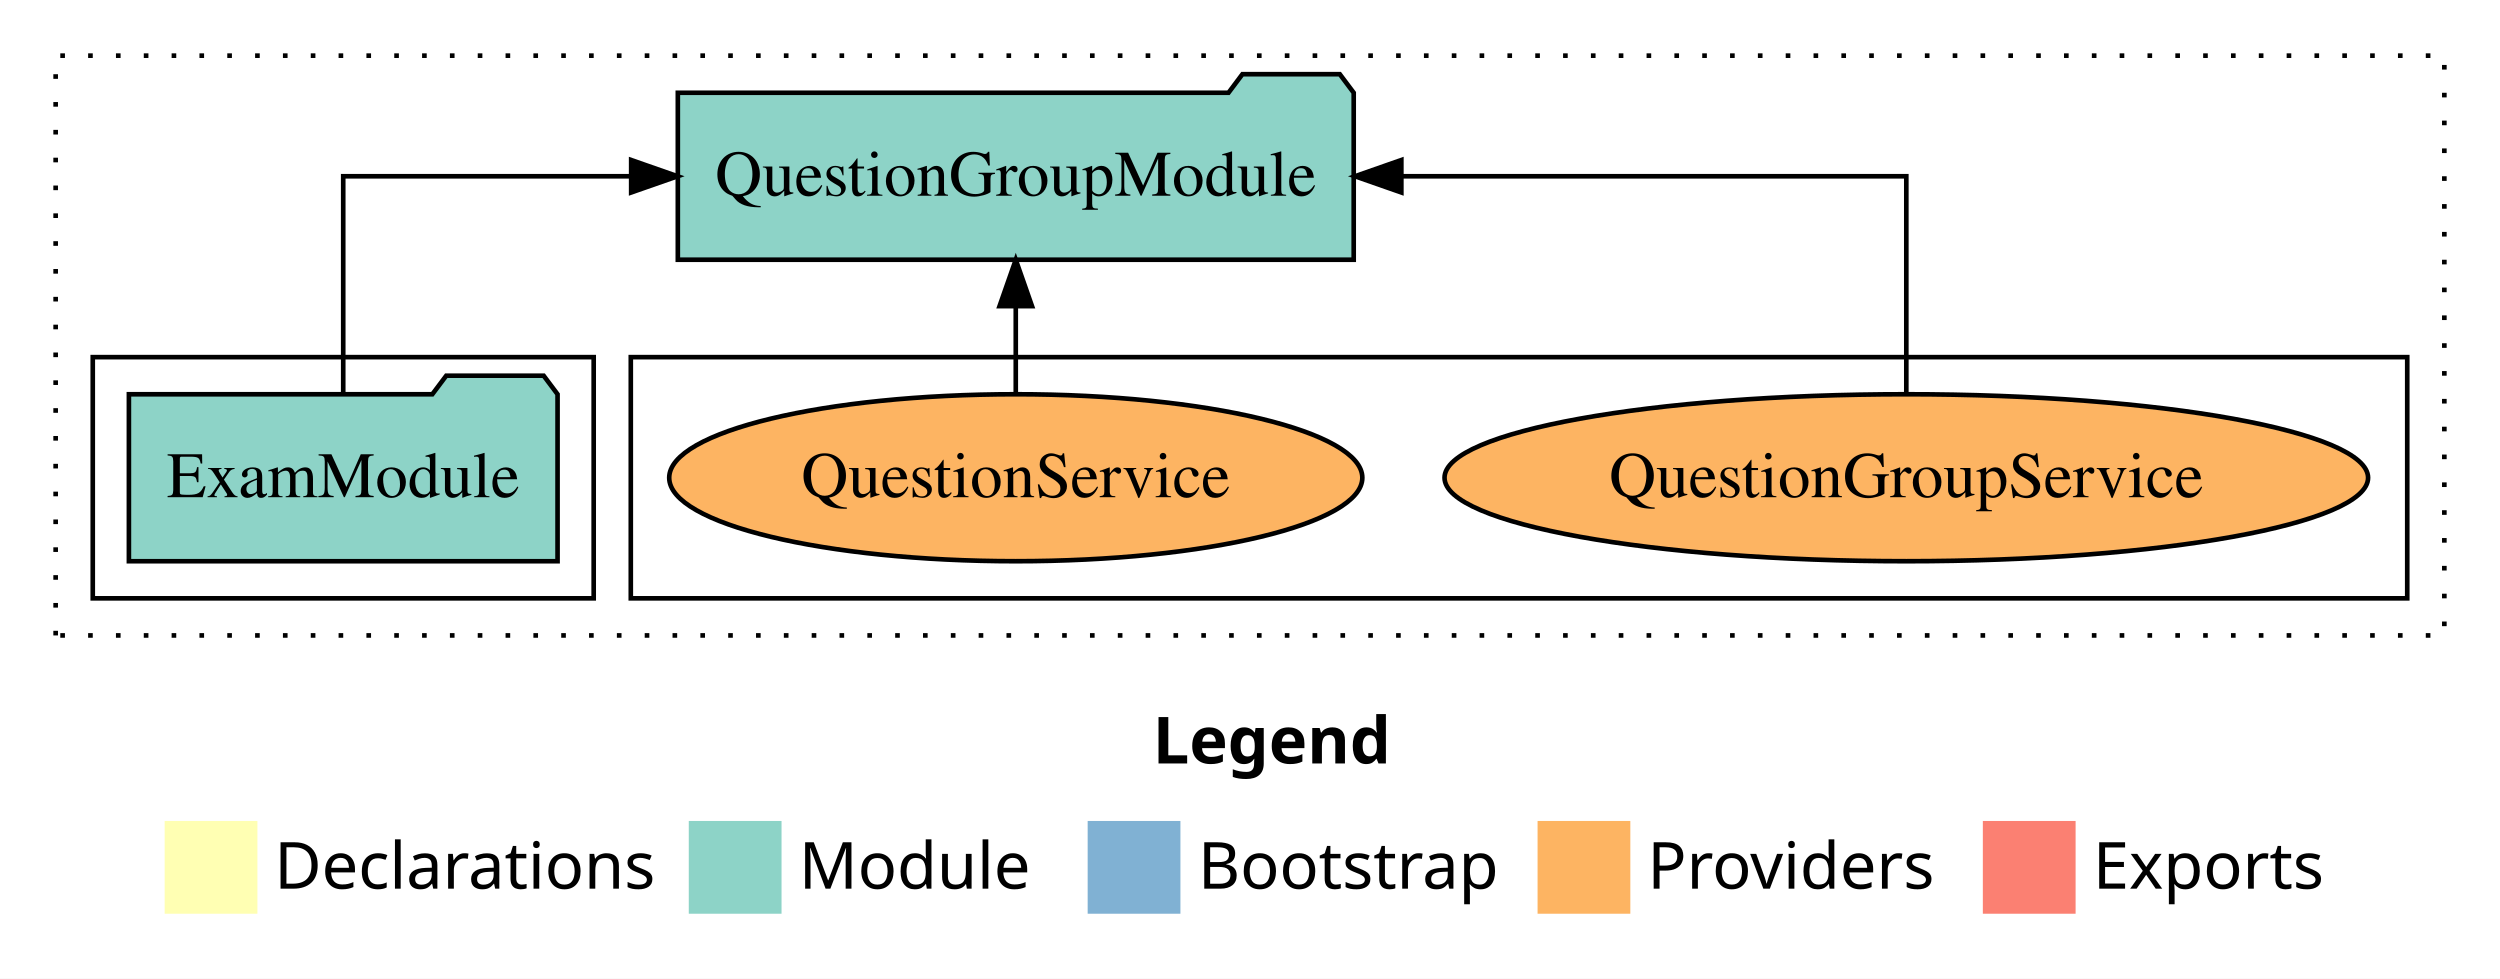
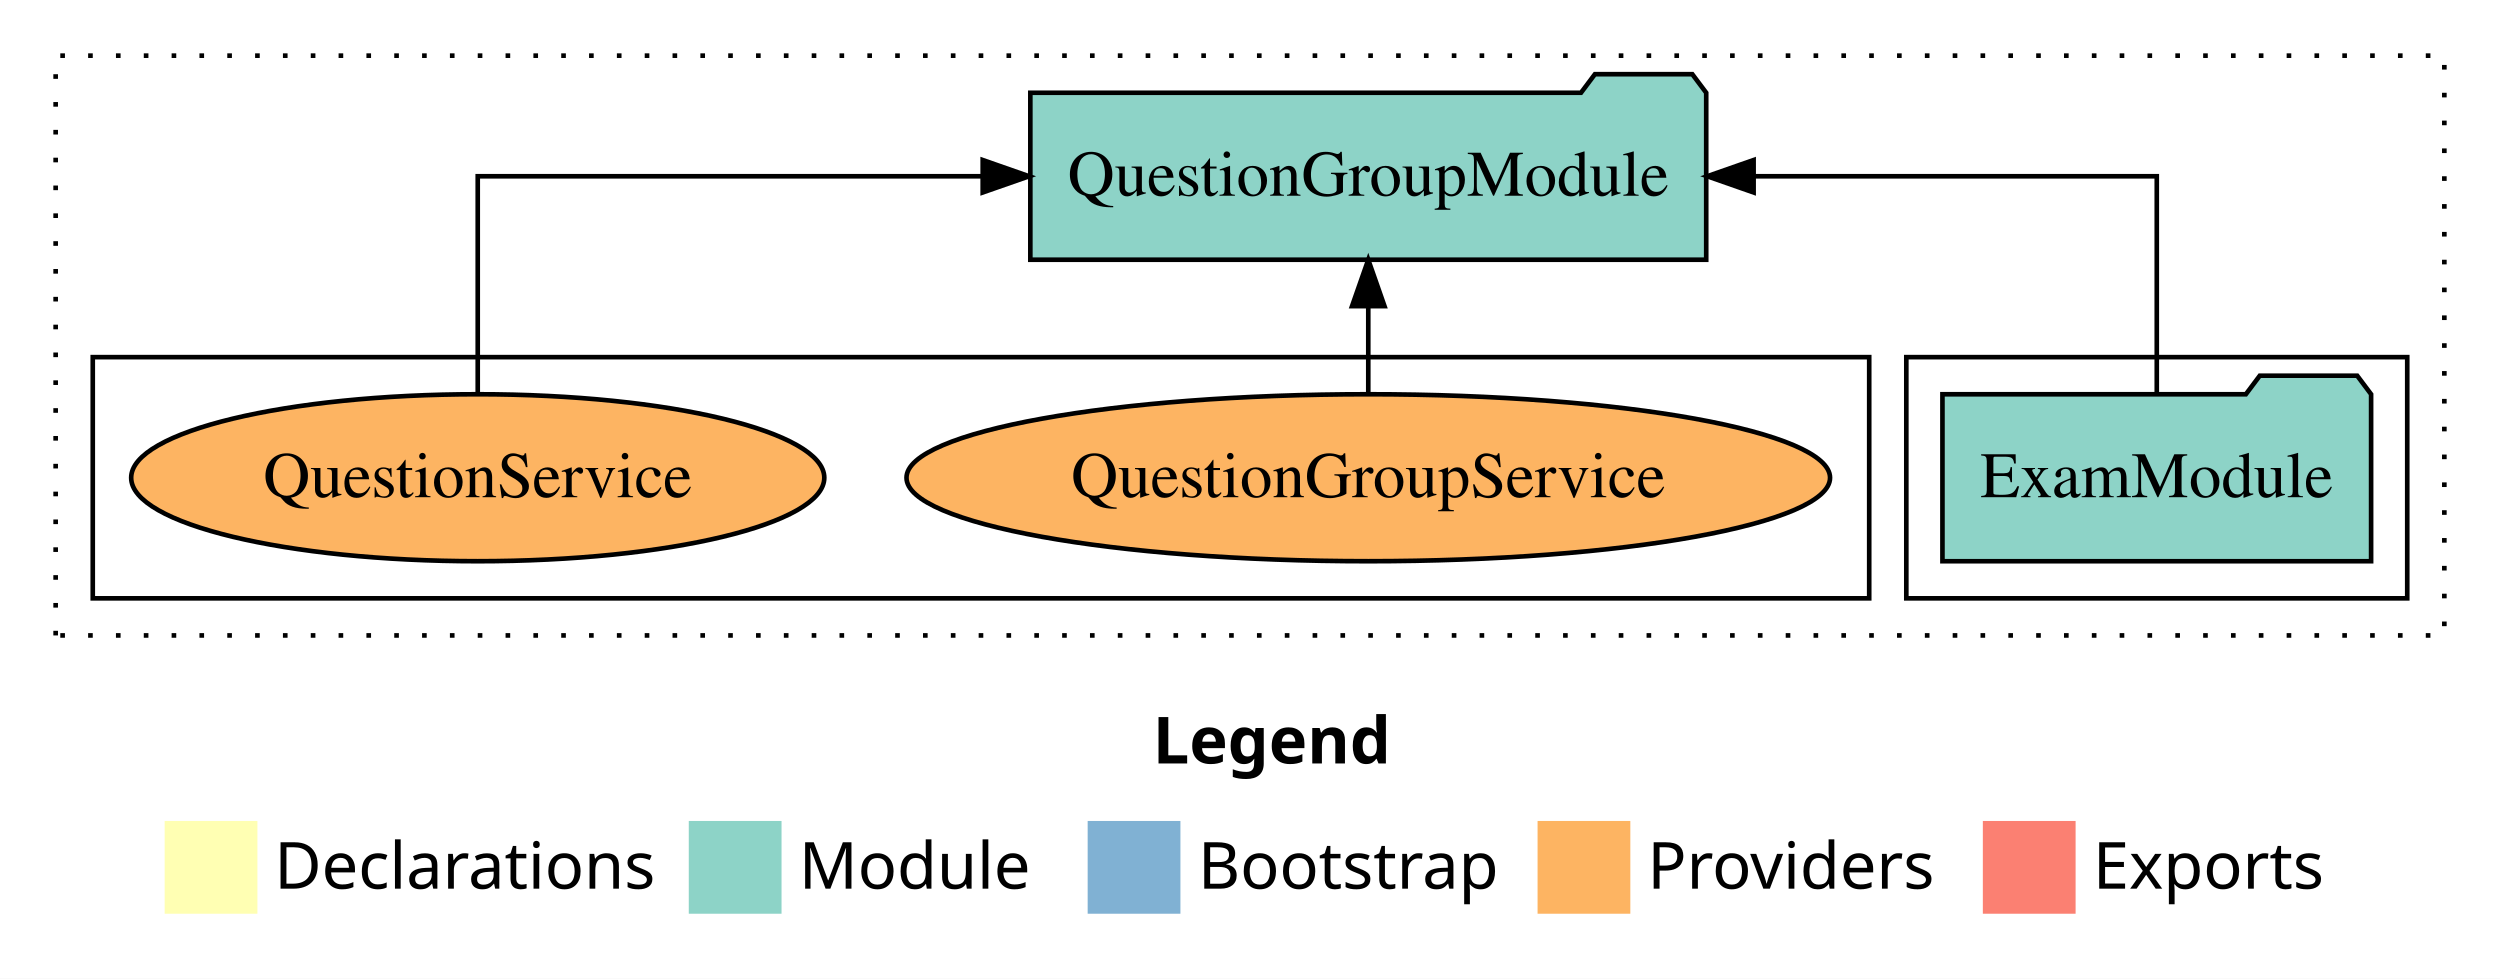
<svg xmlns="http://www.w3.org/2000/svg" width="539pt" height="211pt" viewBox="0.00 0.00 539.00 211.00">
  <g id="graph0" class="graph" transform="scale(1 1) rotate(0) translate(4 207)">
    <polygon fill="white" stroke="transparent" points="-4,4 -4,-207 535,-207 535,4 -4,4" />
    <text text-anchor="start" x="244.51" y="-42.4" font-family="sans-serif" font-weight="bold" font-size="14.00">Legend</text>
    <polygon fill="#ffffb3" stroke="transparent" points="31.5,-10 31.5,-30 51.5,-30 51.5,-10 31.5,-10" />
    <text text-anchor="start" x="55.13" y="-15.4" font-family="sans-serif" font-size="14.00">  Declarations</text>
    <polygon fill="#8dd3c7" stroke="transparent" points="144.5,-10 144.5,-30 164.5,-30 164.5,-10 144.5,-10" />
    <text text-anchor="start" x="168.23" y="-15.4" font-family="sans-serif" font-size="14.00">  Module</text>
    <polygon fill="#80b1d3" stroke="transparent" points="230.5,-10 230.5,-30 250.5,-30 250.5,-10 230.5,-10" />
    <text text-anchor="start" x="254.28" y="-15.4" font-family="sans-serif" font-size="14.00">  Bootstrap</text>
    <polygon fill="#fdb462" stroke="transparent" points="327.5,-10 327.5,-30 347.5,-30 347.5,-10 327.5,-10" />
    <text text-anchor="start" x="351.17" y="-15.4" font-family="sans-serif" font-size="14.00">  Providers</text>
    <polygon fill="#fb8072" stroke="transparent" points="423.5,-10 423.5,-30 443.5,-30 443.5,-10 423.5,-10" />
    <text text-anchor="start" x="447.23" y="-15.4" font-family="sans-serif" font-size="14.00">  Exports</text>
    <g id="clust1" class="cluster">
      <polygon fill="none" stroke="black" stroke-dasharray="1,5" points="8,-70 8,-195 523,-195 523,-70 8,-70" />
    </g>
+     <g id="clust3" class="cluster">
+       <polygon fill="none" stroke="black" points="407,-78 407,-130 515,-130 515,-78 407,-78" />
+     </g>
    <g id="clust6" class="cluster">
-       <polygon fill="none" stroke="black" points="132,-78 132,-130 515,-130 515,-78 132,-78" />
-     </g>
-     <g id="clust3" class="cluster">
-       <polygon fill="none" stroke="black" points="16,-78 16,-130 124,-130 124,-78 16,-78" />
+       <polygon fill="none" stroke="black" points="16,-78 16,-130 399,-130 399,-78 16,-78" />
    </g>
    <g id="node1" class="node">
-       <polygon fill="#8dd3c7" stroke="black" points="116.21,-122 113.21,-126 92.21,-126 89.21,-122 23.79,-122 23.79,-86 116.21,-86 116.21,-122" />
-       <text text-anchor="middle" x="70" y="-99.8" font-family="Times,serif" font-size="14.00">ExamModule</text>
+       <polygon fill="#8dd3c7" stroke="black" points="507.21,-122 504.21,-126 483.21,-126 480.21,-122 414.79,-122 414.79,-86 507.21,-86 507.21,-122" />
+       <text text-anchor="middle" x="461" y="-99.8" font-family="Times,serif" font-size="14.00">ExamModule</text>
    </g>
    <g id="node2" class="node">
-       <polygon fill="#8dd3c7" stroke="black" points="287.86,-187 284.86,-191 263.86,-191 260.86,-187 142.14,-187 142.14,-151 287.86,-151 287.86,-187" />
-       <text text-anchor="middle" x="215" y="-164.8" font-family="Times,serif" font-size="14.00">QuestionGroupModule</text>
+       <polygon fill="#8dd3c7" stroke="black" points="363.86,-187 360.86,-191 339.86,-191 336.86,-187 218.14,-187 218.14,-151 363.86,-151 363.86,-187" />
+       <text text-anchor="middle" x="291" y="-164.8" font-family="Times,serif" font-size="14.00">QuestionGroupModule</text>
    </g>
    <g id="edge1" class="edge">
-       <path fill="none" stroke="black" d="M70,-122.11C70,-141.34 70,-169 70,-169 70,-169 132.08,-169 132.08,-169" />
-       <polygon fill="black" stroke="black" points="132.08,-172.5 142.08,-169 132.08,-165.5 132.08,-172.5" />
+       <path fill="none" stroke="black" d="M461,-122.11C461,-141.34 461,-169 461,-169 461,-169 374.08,-169 374.08,-169" />
+       <polygon fill="black" stroke="black" points="374.08,-165.5 364.08,-169 374.08,-172.5 374.08,-165.5" />
    </g>
    <g id="node3" class="node">
-       <ellipse fill="#fdb462" stroke="black" cx="407" cy="-104" rx="99.56" ry="18" />
-       <text text-anchor="middle" x="407" y="-99.8" font-family="Times,serif" font-size="14.00">QuestionGroupService</text>
+       <ellipse fill="#fdb462" stroke="black" cx="291" cy="-104" rx="99.56" ry="18" />
+       <text text-anchor="middle" x="291" y="-99.8" font-family="Times,serif" font-size="14.00">QuestionGroupService</text>
    </g>
    <g id="edge2" class="edge">
-       <path fill="none" stroke="black" d="M407,-122.11C407,-141.34 407,-169 407,-169 407,-169 298.13,-169 298.13,-169" />
-       <polygon fill="black" stroke="black" points="298.13,-165.5 288.13,-169 298.13,-172.5 298.13,-165.5" />
+       <path fill="none" stroke="black" d="M291,-122.11C291,-122.11 291,-140.99 291,-140.99" />
+       <polygon fill="black" stroke="black" points="287.5,-140.99 291,-150.99 294.5,-140.99 287.5,-140.99" />
    </g>
    <g id="node4" class="node">
-       <ellipse fill="#fdb462" stroke="black" cx="215" cy="-104" rx="74.72" ry="18" />
-       <text text-anchor="middle" x="215" y="-99.8" font-family="Times,serif" font-size="14.00">QuestionService</text>
+       <ellipse fill="#fdb462" stroke="black" cx="99" cy="-104" rx="74.72" ry="18" />
+       <text text-anchor="middle" x="99" y="-99.8" font-family="Times,serif" font-size="14.00">QuestionService</text>
    </g>
    <g id="edge3" class="edge">
-       <path fill="none" stroke="black" d="M215,-122.11C215,-122.11 215,-140.99 215,-140.99" />
-       <polygon fill="black" stroke="black" points="211.5,-140.99 215,-150.99 218.5,-140.99 211.5,-140.99" />
+       <path fill="none" stroke="black" d="M99,-122.11C99,-141.34 99,-169 99,-169 99,-169 207.87,-169 207.87,-169" />
+       <polygon fill="black" stroke="black" points="207.87,-172.5 217.87,-169 207.87,-165.5 207.87,-172.5" />
    </g>
  </g>
</svg>
